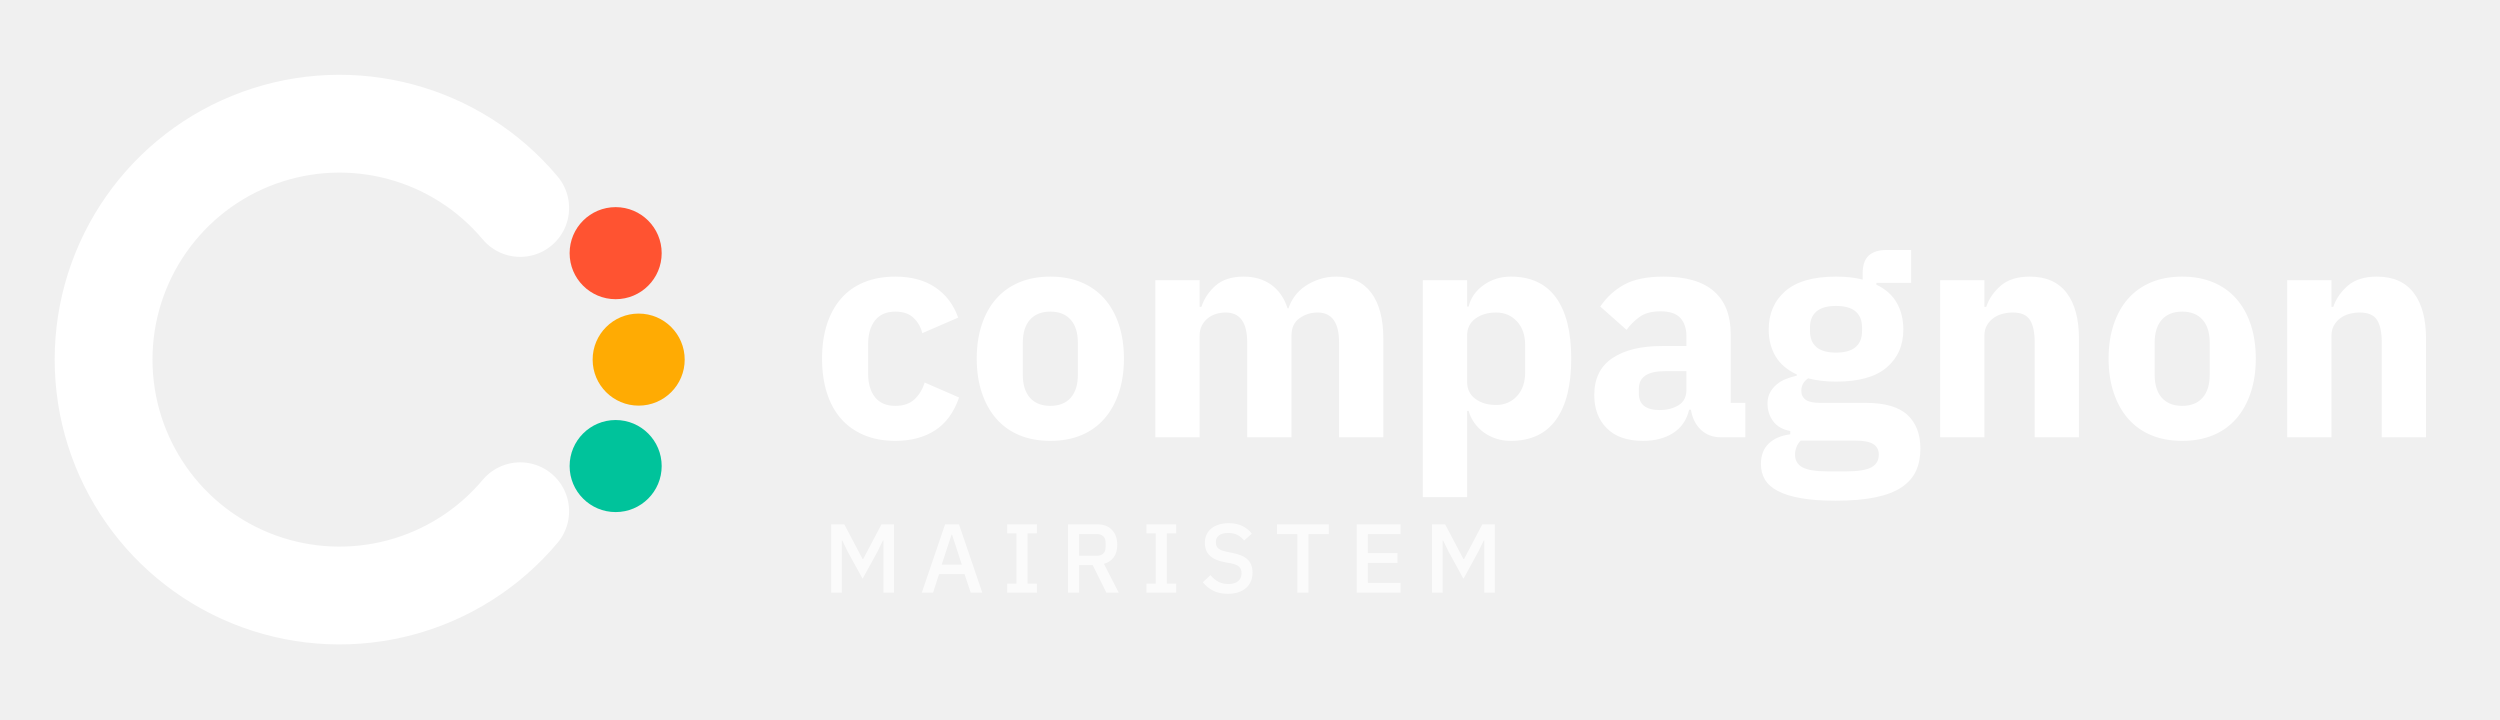
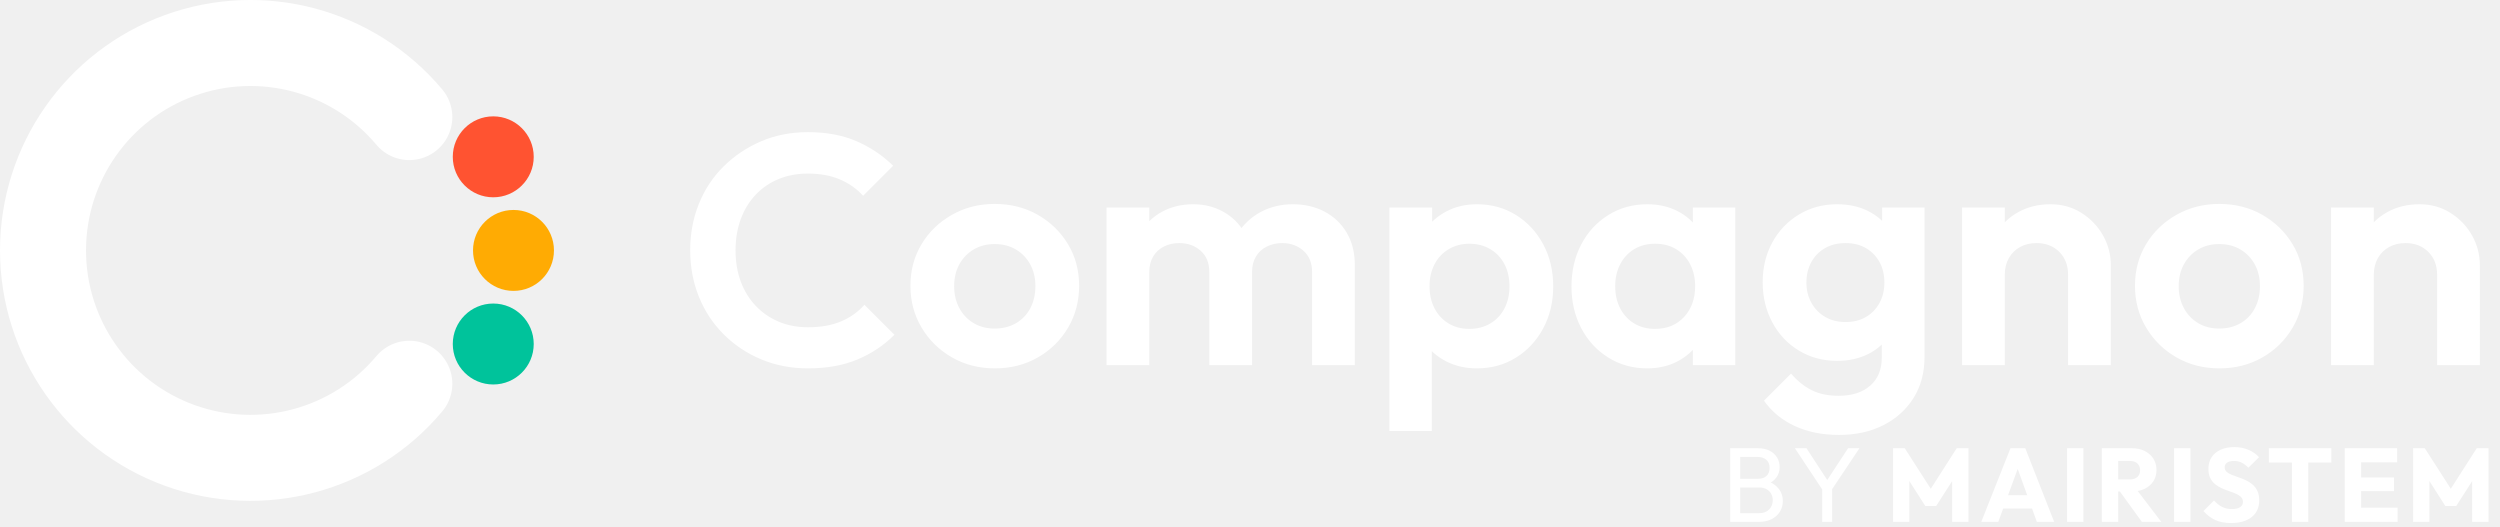
- <svg xmlns="http://www.w3.org/2000/svg" viewBox="0 0 869 250" width="869" height="250" role="img" aria-labelledby="t">
-   <path d="M180.82,177.71 A82,82 0 1 1 180.82,72.29" fill="none" stroke="#ffffff" stroke-width="34" stroke-linecap="round" />
-   <circle cx="214" cy="88" r="16" fill="#ff5331" />
-   <circle cx="222" cy="125" r="16" fill="#ffab03" />
-   <circle cx="214" cy="162" r="16" fill="#00c39b" />
-   <path d="M311.224 153.248Q305.088 153.248 300.304 151.22Q295.52 149.192 292.296 145.5Q289.072 141.808 287.408 136.504Q285.744 131.2 285.744 124.648Q285.744 118.096 287.408 112.844Q289.072 107.592 292.296 103.848Q295.52 100.104 300.304 98.128Q305.088 96.152 311.224 96.152Q319.544 96.152 325.108 99.896Q330.672 103.64 333.064 110.4L320.584 115.808Q319.856 112.688 317.568 110.504Q315.28 108.32 311.224 108.32Q306.544 108.32 304.152 111.388Q301.76 114.456 301.76 119.656V129.848Q301.76 135.048 304.152 138.064Q306.544 141.08 311.224 141.08Q315.384 141.08 317.828 138.844Q320.272 136.608 321.416 132.968L333.376 138.168Q330.672 145.968 325.004 149.608Q319.336 153.248 311.224 153.248Z M365.096 153.248Q359.064 153.248 354.332 151.272Q349.6 149.296 346.324 145.552Q343.048 141.808 341.28 136.504Q339.512 131.2 339.512 124.648Q339.512 118.096 341.28 112.792Q343.048 107.488 346.324 103.796Q349.6 100.104 354.332 98.128Q359.064 96.152 365.096 96.152Q371.128 96.152 375.86 98.128Q380.592 100.104 383.868 103.796Q387.144 107.488 388.912 112.792Q390.68 118.096 390.68 124.648Q390.68 131.2 388.912 136.504Q387.144 141.808 383.868 145.552Q380.592 149.296 375.86 151.272Q371.128 153.248 365.096 153.248ZM365.096 141.08Q369.672 141.08 372.168 138.272Q374.664 135.464 374.664 130.264V119.136Q374.664 113.936 372.168 111.128Q369.672 108.32 365.096 108.32Q360.52 108.32 358.024 111.128Q355.528 113.936 355.528 119.136V130.264Q355.528 135.464 358.024 138.272Q360.52 141.08 365.096 141.08Z M401.6 152.0V97.4H416.992V106.656H417.616Q419.072 102.288 422.608 99.22Q426.144 96.152 432.28 96.152Q437.896 96.152 441.848 98.96Q445.8 101.768 447.568 107.176H447.88Q448.608 104.888 450.116 102.86Q451.624 100.832 453.808 99.376Q455.992 97.92 458.696 97.036Q461.4 96.152 464.52 96.152Q472.424 96.152 476.636 101.768Q480.848 107.384 480.848 117.784V152.0H465.456V119.032Q465.456 108.632 457.968 108.632Q454.536 108.632 451.728 110.608Q448.92 112.584 448.92 116.64V152.0H433.528V119.032Q433.528 108.632 426.04 108.632Q424.376 108.632 422.764 109.1Q421.152 109.568 419.852 110.608Q418.552 111.648 417.772 113.156Q416.992 114.664 416.992 116.64V152.0Z M494.576 97.4H509.968V106.552H510.488Q511.632 101.976 515.74 99.064Q519.848 96.152 525.152 96.152Q535.552 96.152 540.856 103.432Q546.16 110.712 546.16 124.648Q546.16 138.584 540.856 145.916Q535.552 153.248 525.152 153.248Q522.448 153.248 520.056 152.468Q517.664 151.688 515.74 150.284Q513.816 148.88 512.464 146.956Q511.112 145.032 510.488 142.848H509.968V172.8H494.576ZM520.056 140.768Q524.424 140.768 527.284 137.7Q530.144 134.632 530.144 129.432V119.968Q530.144 114.768 527.284 111.7Q524.424 108.632 520.056 108.632Q515.688 108.632 512.828 110.764Q509.968 112.896 509.968 116.64V132.76Q509.968 136.504 512.828 138.636Q515.688 140.768 520.056 140.768Z M598.16 152.0Q594.0 152.0 591.244 149.4Q588.488 146.8 587.76 142.432H587.136Q585.888 147.736 581.624 150.492Q577.36 153.248 571.12 153.248Q562.904 153.248 558.536 148.88Q554.168 144.512 554.168 137.336Q554.168 128.704 560.46 124.492Q566.752 120.28 577.568 120.28H586.2V116.848Q586.2 112.896 584.12 110.556Q582.04 108.216 577.152 108.216Q572.576 108.216 569.872 110.192Q567.168 112.168 565.4 114.664L556.248 106.552Q559.576 101.664 564.62 98.908Q569.664 96.152 578.296 96.152Q589.944 96.152 595.768 101.248Q601.592 106.344 601.592 116.12V140.04H606.688V152.0ZM576.84 142.536Q580.688 142.536 583.444 140.872Q586.2 139.208 586.2 135.464V129.016H578.712Q569.664 129.016 569.664 135.152V136.712Q569.664 139.728 571.536 141.132Q573.408 142.536 576.84 142.536Z M667.528 155.952Q667.528 160.32 666.02 163.648Q664.512 166.976 661.08 169.316Q657.648 171.656 651.98 172.852Q646.312 174.048 637.992 174.048Q630.92 174.048 625.98 173.164Q621.04 172.28 617.972 170.668Q614.904 169.056 613.5 166.716Q612.096 164.376 612.096 161.36Q612.096 156.784 614.8 154.184Q617.504 151.584 622.288 150.96V149.816Q618.336 149.088 616.36 146.436Q614.384 143.784 614.384 140.248Q614.384 138.064 615.268 136.452Q616.152 134.84 617.556 133.644Q618.96 132.448 620.832 131.72Q622.704 130.992 624.576 130.576V130.16Q619.584 127.872 617.192 123.868Q614.8 119.864 614.8 114.56Q614.8 106.24 620.572 101.196Q626.344 96.152 638.2 96.152Q643.608 96.152 647.456 97.192V95.112Q647.456 90.744 649.588 88.82Q651.72 86.896 655.672 86.896H664.304V98.336H652.24V98.96Q657.024 101.248 659.312 105.252Q661.6 109.256 661.6 114.56Q661.6 122.776 655.828 127.716Q650.056 132.656 638.2 132.656Q632.896 132.656 628.528 131.512Q626.136 133.072 626.136 135.88Q626.136 137.856 627.644 138.948Q629.152 140.04 632.688 140.04H648.496Q658.48 140.04 663.004 144.2Q667.528 148.36 667.528 155.952ZM653.072 158.032Q653.072 155.64 651.2 154.392Q649.328 153.144 644.648 153.144H625.928Q624.888 154.184 624.42 155.484Q623.952 156.784 623.952 158.032Q623.952 161.048 626.552 162.452Q629.152 163.856 635.392 163.856H641.632Q647.872 163.856 650.472 162.452Q653.072 161.048 653.072 158.032ZM638.2 122.568Q642.776 122.568 645.012 120.644Q647.248 118.72 647.248 115.08V113.832Q647.248 110.192 645.012 108.268Q642.776 106.344 638.2 106.344Q633.624 106.344 631.388 108.268Q629.152 110.192 629.152 113.832V115.08Q629.152 118.72 631.388 120.644Q633.624 122.568 638.2 122.568Z M674.392 152.0V97.4H689.784V106.656H690.408Q691.864 102.392 695.504 99.272Q699.144 96.152 705.592 96.152Q714.016 96.152 718.332 101.768Q722.648 107.384 722.648 117.784V152.0H707.256V119.032Q707.256 113.728 705.592 111.18Q703.928 108.632 699.664 108.632Q697.792 108.632 696.024 109.1Q694.256 109.568 692.852 110.608Q691.448 111.648 690.616 113.156Q689.784 114.664 689.784 116.64V152.0Z M758.528 153.248Q752.496 153.248 747.764 151.272Q743.032 149.296 739.756 145.552Q736.48 141.808 734.712 136.504Q732.944 131.2 732.944 124.648Q732.944 118.096 734.712 112.792Q736.48 107.488 739.756 103.796Q743.032 100.104 747.764 98.128Q752.496 96.152 758.528 96.152Q764.56 96.152 769.292 98.128Q774.024 100.104 777.3 103.796Q780.576 107.488 782.344 112.792Q784.112 118.096 784.112 124.648Q784.112 131.2 782.344 136.504Q780.576 141.808 777.3 145.552Q774.024 149.296 769.292 151.272Q764.56 153.248 758.528 153.248ZM758.528 141.08Q763.104 141.08 765.6 138.272Q768.096 135.464 768.096 130.264V119.136Q768.096 113.936 765.6 111.128Q763.104 108.32 758.528 108.32Q753.952 108.32 751.456 111.128Q748.96 113.936 748.96 119.136V130.264Q748.96 135.464 751.456 138.272Q753.952 141.08 758.528 141.08Z M795.032 152.0V97.4H810.424V106.656H811.048Q812.504 102.392 816.144 99.272Q819.784 96.152 826.232 96.152Q834.656 96.152 838.972 101.768Q843.288 107.384 843.288 117.784V152.0H827.896V119.032Q827.896 113.728 826.232 111.18Q824.568 108.632 820.304 108.632Q818.432 108.632 816.664 109.1Q814.896 109.568 813.492 110.608Q812.088 111.648 811.256 113.156Q810.424 114.664 810.424 116.64V152.0Z" fill="#ffffff" />
-   <path d="M307.08 187.844H306.91L305.04 191.686L299.838 201.172L294.636 191.686L292.766 187.844H292.596V206.0H288.924V182.268H293.48L299.838 194.338H300.042L306.4 182.268H310.752V206.0H307.08Z M337.424 206.0 335.282 199.574H326.408L324.334 206.0H320.424L328.516 182.268H333.344L341.436 206.0ZM330.93 185.804H330.76L327.326 196.276H334.33Z M350.088 206.0V202.872H353.318V185.396H350.088V182.268H360.424V185.396H357.16V202.872H360.424V206.0Z M375.094 206.0H371.252V182.268H381.486Q384.682 182.268 386.518 184.189Q388.354 186.11 388.354 189.408Q388.354 191.958 387.181 193.641Q386.008 195.324 383.73 196.004L388.864 206.0H384.58L379.82 196.412H375.094ZM381.214 193.182Q382.676 193.182 383.492 192.417Q384.308 191.652 384.308 190.224V188.592Q384.308 187.164 383.492 186.399Q382.676 185.634 381.214 185.634H375.094V193.182Z M398.502 206.0V202.872H401.732V185.396H398.502V182.268H408.838V185.396H405.574V202.872H408.838V206.0Z M426.772 206.408Q423.78 206.408 421.689 205.32Q419.598 204.232 418.102 202.396L420.754 199.914Q422.012 201.444 423.525 202.226Q425.038 203.008 426.976 203.008Q429.254 203.008 430.41 201.988Q431.566 200.968 431.566 199.234Q431.566 197.84 430.75 197.024Q429.934 196.208 427.86 195.8L425.752 195.426Q422.284 194.78 420.55 193.148Q418.816 191.516 418.816 188.66Q418.816 187.096 419.411 185.821Q420.006 184.546 421.077 183.679Q422.148 182.812 423.678 182.336Q425.208 181.86 427.112 181.86Q429.798 181.86 431.77 182.795Q433.742 183.73 435.136 185.498L432.45 187.878Q431.532 186.688 430.206 185.974Q428.88 185.26 426.908 185.26Q424.868 185.26 423.746 186.076Q422.624 186.892 422.624 188.456Q422.624 189.952 423.542 190.683Q424.46 191.414 426.398 191.788L428.506 192.23Q432.076 192.91 433.725 194.542Q435.374 196.174 435.374 199.03Q435.374 200.696 434.796 202.056Q434.218 203.416 433.113 204.385Q432.008 205.354 430.41 205.881Q428.812 206.408 426.772 206.408Z M454.804 185.668V206.0H450.962V185.668H443.89V182.268H461.876V185.668Z M471.616 206.0V182.268H486.814V185.668H475.458V192.264H485.76V195.664H475.458V202.6H486.814V206.0Z M515.934 187.844H515.764L513.894 191.686L508.692 201.172L503.49 191.686L501.62 187.844H501.45V206.0H497.778V182.268H502.334L508.692 194.338H508.896L515.254 182.268H519.606V206.0H515.934Z" fill="#ffffff" fill-opacity="0.75" />
+ <svg xmlns="http://www.w3.org/2000/svg" viewBox="0 0 1188 250" width="1188" height="250" role="img" aria-labelledby="t">
+   <g transform="scale(1.20202) translate(-19,-26)">
+     <path d="M180.82,177.71 A82,82 0 1 1 180.82,72.29" fill="none" stroke="#ffffff" stroke-width="34" stroke-linecap="round" />
+     <circle cx="214" cy="88" r="16" fill="#ff5331" />
+     <circle cx="222" cy="125" r="16" fill="#ffab03" />
+     <circle cx="214" cy="162" r="16" fill="#00c39b" />
+   </g>
+   <path d="M383.952 175.05Q372.013 175.05 361.78 170.787Q351.547 166.523 343.872 158.848Q336.197 151.173 332.088 140.94Q327.979 130.706 327.979 118.922Q327.979 107.139 332.088 96.905Q336.197 86.672 343.872 79.075Q351.547 71.477 361.703 67.136Q371.858 62.794 383.952 62.794Q396.976 62.794 406.9 67.058Q416.823 71.322 424.42 78.765L410.156 93.029Q405.659 88.068 399.147 85.277Q392.635 82.486 383.952 82.486Q376.355 82.486 370.075 85.044Q363.796 87.602 359.144 92.486Q354.493 97.371 352.012 104.115Q349.531 110.86 349.531 118.922Q349.531 127.14 352.012 133.807Q354.493 140.474 359.144 145.358Q363.796 150.243 370.075 152.878Q376.355 155.514 383.952 155.514Q393.1 155.514 399.69 152.723Q406.279 149.932 410.776 144.816L425.04 159.08Q417.443 166.678 407.365 170.864Q397.287 175.05 383.952 175.05Z M472.796 175.05Q461.477 175.05 452.407 169.856Q443.336 164.662 437.987 155.747Q432.638 146.831 432.638 135.823Q432.638 124.814 437.91 116.054Q443.181 107.294 452.329 102.1Q461.477 96.905 472.641 96.905Q484.114 96.905 493.185 102.1Q502.255 107.294 507.527 116.054Q512.799 124.814 512.799 135.823Q512.799 146.831 507.527 155.747Q502.255 164.662 493.185 169.856Q484.114 175.05 472.796 175.05ZM472.641 156.134Q478.378 156.134 482.796 153.576Q487.215 151.018 489.619 146.444Q492.022 141.87 492.022 135.978Q492.022 130.086 489.541 125.59Q487.06 121.093 482.719 118.535Q478.378 115.977 472.641 115.977Q467.059 115.977 462.718 118.535Q458.376 121.093 455.895 125.59Q453.415 130.086 453.415 135.978Q453.415 141.87 455.895 146.444Q458.376 151.018 462.718 153.576Q467.059 156.134 472.641 156.134Z M525.823 173.5V98.611H546.134V173.5ZM574.663 173.5V129.311Q574.663 122.799 570.555 119.155Q566.446 115.511 560.399 115.511Q556.368 115.511 553.112 117.139Q549.856 118.767 547.995 121.868Q546.134 124.969 546.134 129.311L538.227 125.435Q538.227 116.752 542.025 110.395Q545.824 104.038 552.336 100.549Q558.848 97.06 567.066 97.06Q574.819 97.06 581.176 100.549Q587.533 104.038 591.254 110.317Q594.975 116.597 594.975 125.435V173.5ZM623.504 173.5V129.311Q623.504 122.799 619.395 119.155Q615.287 115.511 609.24 115.511Q605.363 115.511 602.03 117.139Q598.696 118.767 596.836 121.868Q594.975 124.969 594.975 129.311L583.346 126.52Q583.966 117.527 588.153 110.937Q592.339 104.348 599.161 100.704Q605.984 97.06 614.356 97.06Q622.729 97.06 629.396 100.549Q636.063 104.038 639.939 110.55Q643.816 117.062 643.816 126.055V173.5Z M701.804 175.05Q693.742 175.05 687.23 171.717Q680.718 168.383 676.841 162.647Q672.965 156.91 672.655 149.467V122.954Q672.965 115.511 676.919 109.697Q680.873 103.883 687.307 100.472Q693.742 97.06 701.804 97.06Q712.193 97.06 720.41 102.177Q728.628 107.294 733.357 116.132Q738.086 124.969 738.086 136.133Q738.086 147.142 733.357 155.979Q728.628 164.817 720.41 169.934Q712.193 175.05 701.804 175.05ZM660.251 204.82V98.611H680.562V118.302L677.151 136.443L680.407 154.584V204.82ZM698.238 156.289Q703.82 156.289 708.161 153.731Q712.503 151.173 714.906 146.599Q717.309 142.025 717.309 135.978Q717.309 130.086 714.906 125.512Q712.503 120.938 708.161 118.38Q703.82 115.821 698.238 115.821Q692.811 115.821 688.47 118.38Q684.129 120.938 681.725 125.512Q679.322 130.086 679.322 135.978Q679.322 142.025 681.725 146.599Q684.129 151.173 688.392 153.731Q692.656 156.289 698.238 156.289Z M782.74 175.05Q772.507 175.05 764.289 169.934Q756.072 164.817 751.42 155.979Q746.769 147.142 746.769 136.133Q746.769 124.969 751.42 116.132Q756.072 107.294 764.289 102.177Q772.507 97.06 782.74 97.06Q790.803 97.06 797.16 100.317Q803.517 103.573 807.316 109.387Q811.114 115.201 811.425 122.489V149.467Q811.114 156.91 807.316 162.647Q803.517 168.383 797.16 171.717Q790.803 175.05 782.74 175.05ZM786.461 156.289Q794.989 156.289 800.261 150.63Q805.533 144.971 805.533 135.978Q805.533 130.086 803.129 125.512Q800.726 120.938 796.462 118.38Q792.198 115.821 786.461 115.821Q780.88 115.821 776.616 118.38Q772.352 120.938 769.949 125.512Q767.545 130.086 767.545 135.978Q767.545 142.025 769.949 146.599Q772.352 151.173 776.616 153.731Q780.88 156.289 786.461 156.289ZM804.447 173.5V153.344L807.703 135.048L804.447 117.062V98.611H824.604V173.5Z M873.91 206.681Q861.971 206.681 852.823 202.417Q843.675 198.153 838.248 190.4L851.117 177.531Q855.459 182.648 860.808 185.361Q866.157 188.075 873.755 188.075Q883.213 188.075 888.717 183.268Q894.221 178.462 894.221 169.934V151.173L897.632 134.738L894.376 118.302V98.611H914.533V169.624Q914.533 180.787 909.338 189.083Q904.144 197.378 894.996 202.029Q885.848 206.681 873.91 206.681ZM872.979 171.484Q862.901 171.484 854.838 166.6Q846.776 161.716 842.202 153.188Q837.628 144.661 837.628 134.117Q837.628 123.574 842.202 115.201Q846.776 106.829 854.838 101.945Q862.901 97.06 872.979 97.06Q881.352 97.06 887.787 100.317Q894.221 103.573 897.942 109.232Q901.663 114.891 901.974 122.489V146.056Q901.663 153.499 897.865 159.313Q894.066 165.127 887.631 168.306Q881.197 171.484 872.979 171.484ZM877.011 153.033Q882.592 153.033 886.701 150.63Q890.81 148.227 893.136 143.963Q895.461 139.699 895.461 134.272Q895.461 128.691 893.136 124.504Q890.81 120.318 886.701 117.915Q882.592 115.511 877.011 115.511Q871.429 115.511 867.242 117.915Q863.056 120.318 860.73 124.582Q858.405 128.846 858.405 134.272Q858.405 139.544 860.73 143.808Q863.056 148.072 867.242 150.553Q871.429 153.033 877.011 153.033Z M982.755 173.5V130.551Q982.755 123.884 978.568 119.698Q974.382 115.511 967.715 115.511Q963.373 115.511 959.962 117.372Q956.551 119.233 954.613 122.644Q952.675 126.055 952.675 130.551L944.767 126.52Q944.767 117.682 948.566 111.092Q952.365 104.503 959.109 100.782Q965.854 97.06 974.382 97.06Q982.599 97.06 989.112 101.169Q995.624 105.278 999.345 111.868Q1003.066 118.457 1003.066 126.055V173.5ZM932.363 173.5V98.611H952.675V173.5Z M1054.698 175.05Q1043.379 175.05 1034.309 169.856Q1025.238 164.662 1019.889 155.747Q1014.54 146.831 1014.54 135.823Q1014.54 124.814 1019.811 116.054Q1025.083 107.294 1034.231 102.1Q1043.379 96.905 1054.543 96.905Q1066.016 96.905 1075.087 102.1Q1084.157 107.294 1089.429 116.054Q1094.7 124.814 1094.7 135.823Q1094.7 146.831 1089.429 155.747Q1084.157 164.662 1075.087 169.856Q1066.016 175.05 1054.698 175.05ZM1054.543 156.134Q1060.279 156.134 1064.698 153.576Q1069.117 151.018 1071.521 146.444Q1073.924 141.87 1073.924 135.978Q1073.924 130.086 1071.443 125.59Q1068.962 121.093 1064.621 118.535Q1060.279 115.977 1054.543 115.977Q1048.961 115.977 1044.619 118.535Q1040.278 121.093 1037.797 125.59Q1035.316 130.086 1035.316 135.978Q1035.316 141.87 1037.797 146.444Q1040.278 151.018 1044.619 153.576Q1048.961 156.134 1054.543 156.134Z M1158.116 173.5V130.551Q1158.116 123.884 1153.929 119.698Q1149.743 115.511 1143.076 115.511Q1138.735 115.511 1135.324 117.372Q1131.912 119.233 1129.974 122.644Q1128.036 126.055 1128.036 130.551L1120.129 126.52Q1120.129 117.682 1123.927 111.092Q1127.726 104.503 1134.471 100.782Q1141.215 97.06 1149.743 97.06Q1157.961 97.06 1164.473 101.169Q1170.985 105.278 1174.706 111.868Q1178.427 118.457 1178.427 126.055V173.5ZM1107.725 173.5V98.611H1128.036V173.5Z" fill="#ffffff" />
+   <path d="M825.371 248.0V243.865H835.962Q838.988 243.865 840.703 242.074Q842.417 240.284 842.417 237.762Q842.417 236.048 841.661 234.661Q840.904 233.274 839.467 232.467Q838.03 231.66 836.113 231.66H825.371V227.524H835.407Q837.929 227.524 839.417 226.188Q840.904 224.852 840.904 222.33Q840.904 219.808 839.341 218.472Q837.778 217.135 835.206 217.135H825.371V213.0H835.306Q838.736 213.0 841.03 214.236Q843.325 215.471 844.51 217.488Q845.695 219.506 845.695 221.927Q845.695 224.751 844.157 226.869Q842.619 228.987 839.644 230.197L840.047 228.684Q843.426 229.895 845.317 232.341Q847.208 234.787 847.208 238.115Q847.208 240.889 845.847 243.108Q844.485 245.327 841.938 246.664Q839.391 248.0 835.71 248.0ZM822.194 248.0V213.0H826.935V248.0Z M866.708 233.778 852.94 213.0H858.438L869.533 229.996H867.061L878.207 213.0H883.603L869.734 233.778ZM865.902 248.0V230.651H870.642V248.0Z" fill="#ffffff" />
+   <path d="M899.586 248.0V213.0H905.139L918.921 234.466H916.095L929.827 213.0H935.429V248.0H927.646V226.137L929.034 226.484L920.061 240.465H914.905L905.982 226.484L907.32 226.137V248.0Z M941.494 248.0 955.375 213.0H962.415L976.147 248.0H967.918L957.408 218.949H960.234L949.575 248.0ZM949.377 241.654V235.309H968.463V241.654Z M982.262 248.0V213.0H990.045V248.0Z M1004.737 233.574V227.823H1012.123Q1014.453 227.823 1015.717 226.633Q1016.982 225.443 1016.982 223.411Q1016.982 221.527 1015.742 220.288Q1014.503 219.048 1012.173 219.048H1004.737V213.0H1013.065Q1016.535 213.0 1019.163 214.314Q1021.79 215.627 1023.278 217.958Q1024.765 220.288 1024.765 223.312Q1024.765 226.385 1023.278 228.691Q1021.79 230.996 1019.113 232.285Q1016.436 233.574 1012.817 233.574ZM998.788 248.0V213.0H1006.571V248.0ZM1017.824 248.0 1006.918 232.929 1014.057 230.996 1027.045 248.0Z M1033.111 248.0V213.0H1040.894V248.0Z M1060.146 248.545Q1055.833 248.545 1052.734 247.132Q1049.636 245.72 1047.058 242.844L1052.115 237.837Q1053.8 239.771 1055.858 240.836Q1057.915 241.902 1060.642 241.902Q1063.12 241.902 1064.484 241.01Q1065.847 240.118 1065.847 238.531Q1065.847 237.093 1064.955 236.201Q1064.062 235.309 1062.6 234.664Q1061.137 234.02 1059.378 233.425Q1057.618 232.83 1055.882 232.062Q1054.147 231.293 1052.685 230.128Q1051.222 228.963 1050.33 227.203Q1049.438 225.443 1049.438 222.766Q1049.438 219.544 1050.999 217.214Q1052.561 214.884 1055.337 213.669Q1058.113 212.455 1061.732 212.455Q1065.401 212.455 1068.45 213.744Q1071.499 215.033 1073.482 217.263L1068.425 222.271Q1066.839 220.635 1065.227 219.841Q1063.616 219.048 1061.584 219.048Q1059.551 219.048 1058.361 219.817Q1057.171 220.585 1057.171 222.023Q1057.171 223.361 1058.064 224.179Q1058.956 224.997 1060.419 225.592Q1061.881 226.187 1063.641 226.782Q1065.401 227.377 1067.136 228.17Q1068.871 228.963 1070.334 230.178Q1071.796 231.392 1072.688 233.251Q1073.581 235.11 1073.581 237.837Q1073.581 242.844 1070.011 245.695Q1066.442 248.545 1060.146 248.545Z M1089.115 248.0V213.496H1096.898V248.0ZM1078.159 219.792V213.0H1107.854V219.792Z M1114.217 248.0V213.0H1122V248.0ZM1120.166 248.0V241.258H1139.351V248.0ZM1120.166 233.375V226.881H1137.616V233.375ZM1120.166 219.693V213.0H1139.103V219.693Z M1146.705 248.0V213.0H1152.258L1166.04 234.466H1163.214L1176.946 213.0H1182.548V248.0H1174.765V226.137L1176.153 226.484L1167.18 240.465H1162.024L1153.101 226.484L1154.439 226.137V248.0Z" fill="#ffffff" />
</svg>
